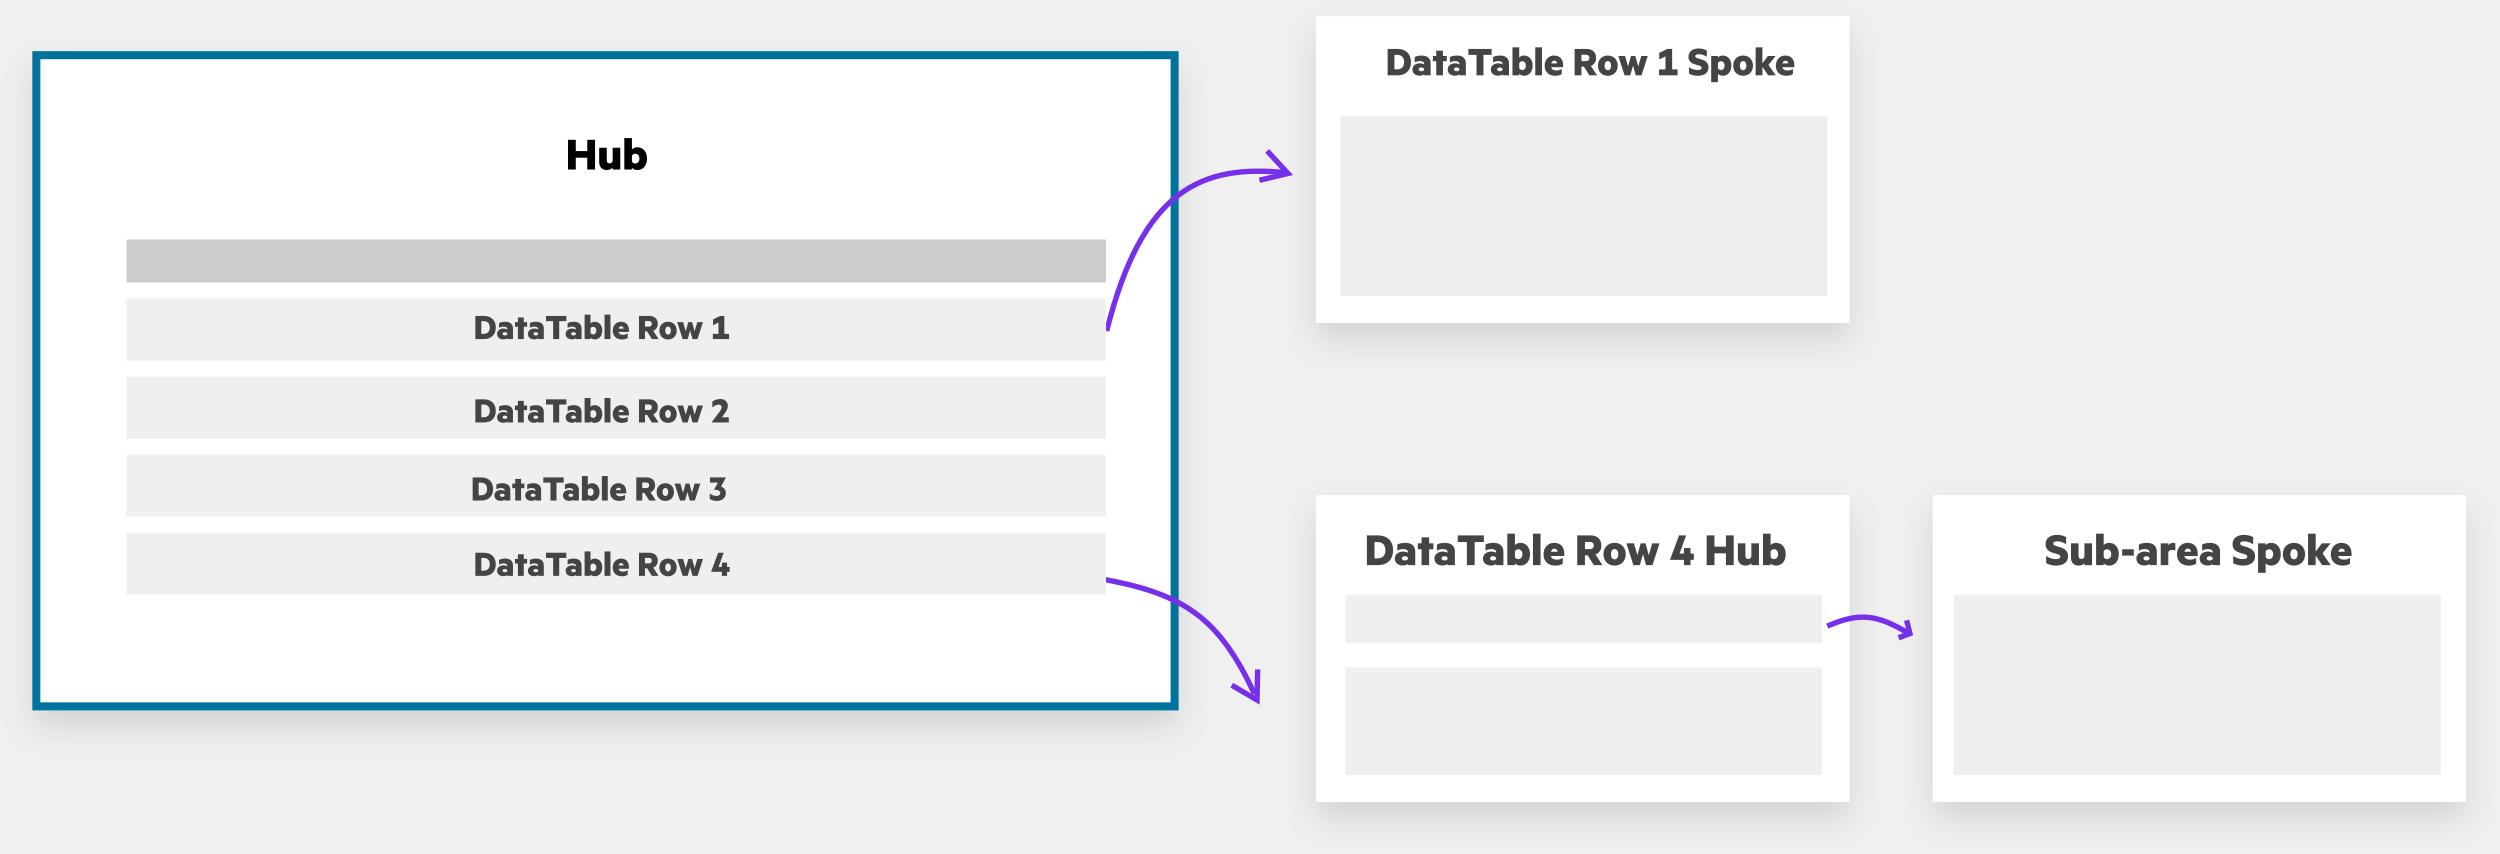
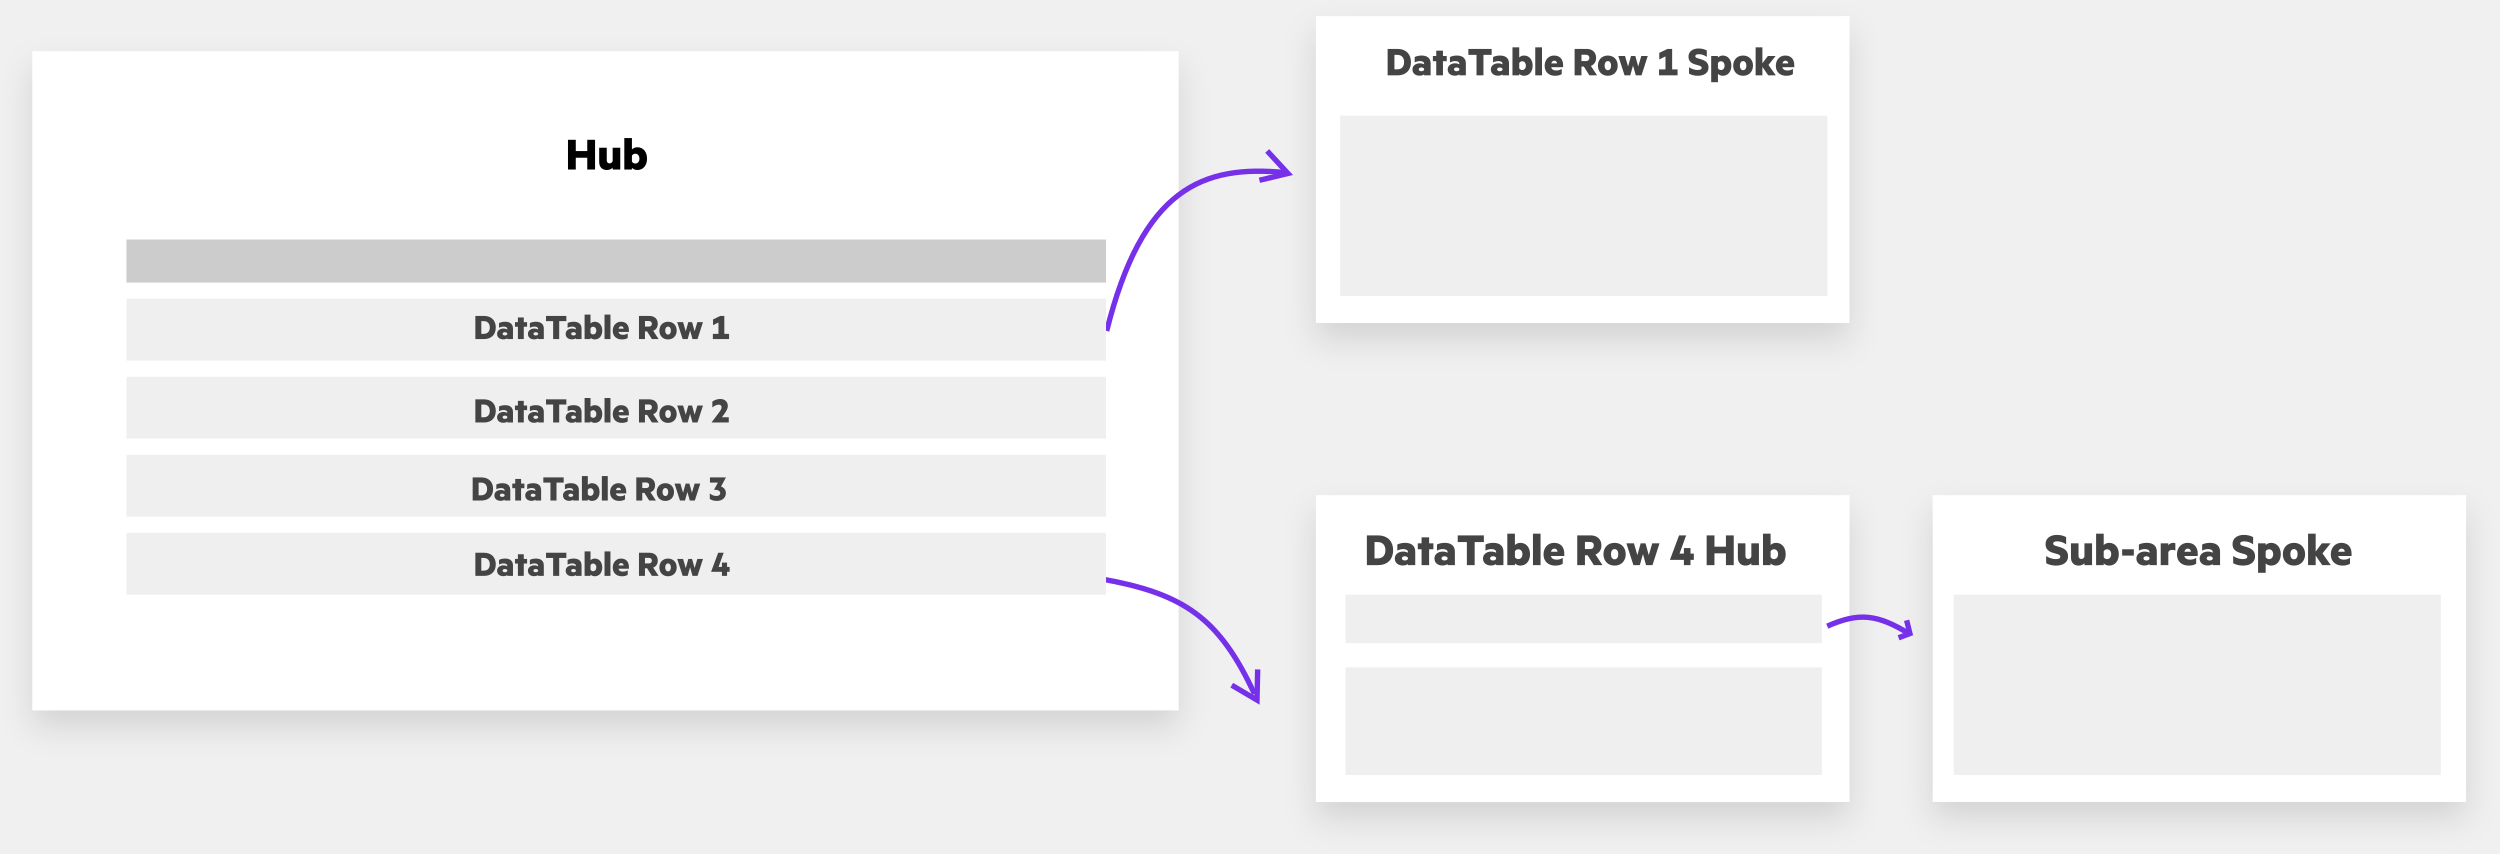
<svg xmlns="http://www.w3.org/2000/svg" width="929" height="317" viewBox="0 0 929 317" fill="none">
  <g filter="url(#filter0_d_2408_13986)">
    <rect x="12" y="19" width="426" height="245" fill="white" />
-     <rect x="13.5" y="20.5" width="423" height="242" stroke="#00739D" stroke-width="3" />
  </g>
  <path d="M408.358 214.983C440.303 220.483 453.035 229.79 466.188 257.874" stroke="#7630EA" stroke-width="2" />
  <path d="M411.237 123C424.5 70 446.821 61.081 477.681 64.151" stroke="#7630EA" stroke-width="2" />
  <g filter="url(#filter1_d_2408_13986)">
    <rect x="489" y="6" width="198.277" height="114.033" fill="white" />
  </g>
  <rect x="498" y="43" width="181.056" height="67" fill="#EFEFEF" />
  <g filter="url(#filter2_d_2408_13986)">
    <rect x="718.186" y="184" width="198.22" height="114" fill="white" />
  </g>
  <rect x="726" y="221" width="181.004" height="67" fill="#EFEFEF" />
  <path d="M760.359 206.616V209.28C761.169 209.766 762.501 210.18 763.977 210.18C766.461 210.18 768.495 209.118 768.495 206.724C768.495 205.032 767.577 203.97 765.561 203.34L763.887 202.836C763.311 202.656 762.969 202.458 762.969 201.954C762.969 201.396 763.599 201.162 764.427 201.162C765.687 201.162 766.785 201.576 767.775 202.26V199.596C766.857 199.092 765.795 198.768 764.301 198.768C761.979 198.768 760.125 199.974 760.125 202.17C760.125 204.006 761.151 204.924 763.005 205.464L764.679 205.95C765.273 206.166 765.615 206.346 765.615 206.886C765.615 207.57 764.823 207.768 763.905 207.768C762.663 207.768 761.313 207.264 760.359 206.616ZM777.404 210V201.9H774.578V206.814C774.434 207.372 773.948 207.714 773.426 207.714C772.706 207.714 772.382 207.228 772.382 206.544V201.9H769.574V207.21C769.574 209.01 770.636 210.18 772.418 210.18C773.336 210.18 774.146 209.802 774.578 209.298V210H777.404ZM781.734 210V209.352C782.112 209.784 782.904 210.18 783.732 210.18C786.072 210.18 787.35 208.29 787.35 205.95C787.35 203.61 786.072 201.72 783.732 201.72C782.904 201.72 782.112 202.116 781.734 202.548V198.3H778.908V210H781.734ZM781.734 207.012V204.87C781.95 204.438 782.436 204.114 782.976 204.114C783.948 204.114 784.524 204.906 784.524 205.95C784.524 206.994 783.948 207.768 782.976 207.768C782.418 207.768 781.95 207.462 781.734 207.012ZM788.591 204.096V206.472H792.929V204.096H788.591ZM798.753 205.122V205.41C798.429 205.176 797.673 204.96 796.989 204.96C795.243 204.96 793.875 205.968 793.875 207.534C793.875 209.244 795.243 210.144 796.845 210.144C797.709 210.144 798.483 209.856 798.753 209.586V210H801.471V204.996C801.471 202.854 800.103 201.72 797.709 201.72C796.557 201.72 795.477 201.99 794.811 202.35V204.618C795.459 204.24 796.251 204.042 797.025 204.042C798.177 204.042 798.753 204.492 798.753 205.122ZM798.753 207.264V207.732C798.573 208.056 798.123 208.272 797.619 208.272C797.061 208.272 796.503 208.038 796.503 207.48C796.503 206.94 797.061 206.706 797.619 206.706C798.123 206.706 798.573 206.922 798.753 207.264ZM808.356 204.582V201.864C808.23 201.792 807.942 201.72 807.582 201.72C806.772 201.72 806.142 202.08 805.746 202.62V201.9H802.92V210H805.746V205.248C805.89 204.672 806.412 204.33 807.186 204.33C807.636 204.33 808.014 204.402 808.356 204.582ZM811.693 206.598H816.679V205.77C816.679 203.358 815.401 201.72 812.881 201.72C810.649 201.72 808.957 203.466 808.957 206.004C808.957 208.614 810.721 210.18 813.313 210.18C814.483 210.18 815.473 209.928 816.103 209.46V207.318C815.293 207.804 814.627 207.966 813.763 207.966C812.719 207.966 811.927 207.57 811.693 206.598ZM812.989 203.862C813.673 203.862 814.087 204.33 814.159 205.014H811.729C811.927 204.276 812.377 203.862 812.989 203.862ZM822.255 205.122V205.41C821.931 205.176 821.175 204.96 820.491 204.96C818.745 204.96 817.377 205.968 817.377 207.534C817.377 209.244 818.745 210.144 820.347 210.144C821.211 210.144 821.985 209.856 822.255 209.586V210H824.973V204.996C824.973 202.854 823.605 201.72 821.211 201.72C820.059 201.72 818.979 201.99 818.313 202.35V204.618C818.961 204.24 819.753 204.042 820.527 204.042C821.679 204.042 822.255 204.492 822.255 205.122ZM822.255 207.264V207.732C822.075 208.056 821.625 208.272 821.121 208.272C820.563 208.272 820.005 208.038 820.005 207.48C820.005 206.94 820.563 206.706 821.121 206.706C821.625 206.706 822.075 206.922 822.255 207.264ZM829.846 206.616V209.28C830.656 209.766 831.988 210.18 833.464 210.18C835.948 210.18 837.982 209.118 837.982 206.724C837.982 205.032 837.064 203.97 835.048 203.34L833.374 202.836C832.798 202.656 832.456 202.458 832.456 201.954C832.456 201.396 833.086 201.162 833.914 201.162C835.174 201.162 836.272 201.576 837.262 202.26V199.596C836.344 199.092 835.282 198.768 833.788 198.768C831.466 198.768 829.612 199.974 829.612 202.17C829.612 204.006 830.638 204.924 832.492 205.464L834.166 205.95C834.76 206.166 835.102 206.346 835.102 206.886C835.102 207.57 834.31 207.768 833.392 207.768C832.15 207.768 830.8 207.264 829.846 206.616ZM841.922 212.862V209.352C842.3 209.784 843.092 210.18 843.92 210.18C846.26 210.18 847.538 208.254 847.538 205.95C847.538 203.628 846.26 201.72 843.92 201.72C843.092 201.72 842.3 202.116 841.922 202.548V201.9H839.096V212.862H841.922ZM841.922 207.012V204.87C842.138 204.438 842.606 204.114 843.164 204.114C844.136 204.114 844.712 204.906 844.712 205.95C844.712 206.994 844.136 207.768 843.164 207.768C842.624 207.768 842.138 207.462 841.922 207.012ZM856.577 205.95C856.577 203.448 854.903 201.72 852.437 201.72C849.989 201.72 848.297 203.448 848.297 205.95C848.297 208.452 849.989 210.18 852.437 210.18C854.903 210.18 856.577 208.452 856.577 205.95ZM853.805 205.95C853.805 207.066 853.319 207.84 852.437 207.84C851.573 207.84 851.087 207.066 851.087 205.95C851.087 204.834 851.573 204.042 852.437 204.042C853.319 204.042 853.805 204.834 853.805 205.95ZM866.118 210L863.04 205.644L866.046 201.9H862.806L860.502 204.96V198.3H857.676V210H860.502V206.454L862.95 210H866.118ZM868.857 206.598H873.843V205.77C873.843 203.358 872.565 201.72 870.045 201.72C867.813 201.72 866.121 203.466 866.121 206.004C866.121 208.614 867.885 210.18 870.477 210.18C871.647 210.18 872.637 209.928 873.267 209.46V207.318C872.457 207.804 871.791 207.966 870.927 207.966C869.883 207.966 869.091 207.57 868.857 206.598ZM870.153 203.862C870.837 203.862 871.251 204.33 871.323 205.014H868.893C869.091 204.276 869.541 203.862 870.153 203.862Z" fill="#444444" />
  <path d="M515.642 18.176V28H519.354C522.442 28 524.314 26.08 524.314 23.088C524.314 20.096 522.442 18.176 519.354 18.176H515.642ZM519.226 25.776H518.17V20.384H519.226C520.858 20.384 521.77 21.424 521.77 23.088C521.77 24.736 520.858 25.776 519.226 25.776ZM529.202 23.664V23.92C528.914 23.712 528.242 23.52 527.634 23.52C526.082 23.52 524.866 24.416 524.866 25.808C524.866 27.328 526.082 28.128 527.506 28.128C528.274 28.128 528.962 27.872 529.202 27.632V28H531.618V23.552C531.618 21.648 530.402 20.64 528.274 20.64C527.25 20.64 526.29 20.88 525.698 21.2V23.216C526.274 22.88 526.978 22.704 527.666 22.704C528.69 22.704 529.202 23.104 529.202 23.664ZM529.202 25.568V25.984C529.042 26.272 528.642 26.464 528.194 26.464C527.698 26.464 527.202 26.256 527.202 25.76C527.202 25.28 527.698 25.072 528.194 25.072C528.642 25.072 529.042 25.264 529.202 25.568ZM536.203 28V22.752H537.611V20.8H536.203V18.816H533.707V20.8H532.459V22.752H533.707V28H536.203ZM542.296 23.664V23.92C542.008 23.712 541.336 23.52 540.728 23.52C539.176 23.52 537.96 24.416 537.96 25.808C537.96 27.328 539.176 28.128 540.6 28.128C541.368 28.128 542.056 27.872 542.296 27.632V28H544.712V23.552C544.712 21.648 543.496 20.64 541.368 20.64C540.344 20.64 539.384 20.88 538.792 21.2V23.216C539.368 22.88 540.072 22.704 540.76 22.704C541.784 22.704 542.296 23.104 542.296 23.664ZM542.296 25.568V25.984C542.136 26.272 541.736 26.464 541.288 26.464C540.792 26.464 540.296 26.256 540.296 25.76C540.296 25.28 540.792 25.072 541.288 25.072C541.736 25.072 542.136 25.264 542.296 25.568ZM545.648 18.176V20.384H548.672V28H551.248V20.384H554.288V18.176H545.648ZM558.327 23.664V23.92C558.039 23.712 557.367 23.52 556.759 23.52C555.207 23.52 553.991 24.416 553.991 25.808C553.991 27.328 555.207 28.128 556.631 28.128C557.399 28.128 558.087 27.872 558.327 27.632V28H560.743V23.552C560.743 21.648 559.527 20.64 557.399 20.64C556.375 20.64 555.415 20.88 554.823 21.2V23.216C555.399 22.88 556.103 22.704 556.791 22.704C557.815 22.704 558.327 23.104 558.327 23.664ZM558.327 25.568V25.984C558.167 26.272 557.767 26.464 557.319 26.464C556.823 26.464 556.327 26.256 556.327 25.76C556.327 25.28 556.823 25.072 557.319 25.072C557.767 25.072 558.167 25.264 558.327 25.568ZM564.543 28V27.424C564.879 27.808 565.583 28.16 566.319 28.16C568.399 28.16 569.535 26.48 569.535 24.4C569.535 22.32 568.399 20.64 566.319 20.64C565.583 20.64 564.879 20.992 564.543 21.376V17.6H562.031V28H564.543ZM564.543 25.344V23.44C564.735 23.056 565.167 22.768 565.647 22.768C566.511 22.768 567.023 23.472 567.023 24.4C567.023 25.328 566.511 26.016 565.647 26.016C565.151 26.016 564.735 25.744 564.543 25.344ZM573.012 28V17.6H570.5V28H573.012ZM576.423 24.976H580.855V24.24C580.855 22.096 579.719 20.64 577.479 20.64C575.495 20.64 573.991 22.192 573.991 24.448C573.991 26.768 575.559 28.16 577.863 28.16C578.903 28.16 579.783 27.936 580.343 27.52V25.616C579.623 26.048 579.031 26.192 578.263 26.192C577.335 26.192 576.631 25.84 576.423 24.976ZM577.575 22.544C578.183 22.544 578.551 22.96 578.615 23.568H576.455C576.631 22.912 577.031 22.544 577.575 22.544ZM587.671 24.752H588.567L590.615 28H593.463L591.159 24.48C592.359 24.032 593.111 23.008 593.111 21.52C593.111 19.376 591.655 18.176 589.543 18.176H585.127V28H587.671V24.752ZM587.671 22.704V20.336H589.271C590.183 20.336 590.599 20.8 590.599 21.52C590.599 22.24 590.183 22.704 589.271 22.704H587.671ZM601.148 24.4C601.148 22.176 599.66 20.64 597.468 20.64C595.292 20.64 593.788 22.176 593.788 24.4C593.788 26.624 595.292 28.16 597.468 28.16C599.66 28.16 601.148 26.624 601.148 24.4ZM598.684 24.4C598.684 25.392 598.252 26.08 597.468 26.08C596.7 26.08 596.268 25.392 596.268 24.4C596.268 23.408 596.7 22.704 597.468 22.704C598.252 22.704 598.684 23.408 598.684 24.4ZM608.754 24.704L607.682 20.8H606.082L604.994 24.704L603.858 20.8H601.362L603.682 28H605.81L606.834 24.352L607.858 28H609.986L612.306 20.8H609.906L608.754 24.704ZM616.505 25.792V28H623.385V25.792H621.369V18.176H619.657L616.585 19.648V22.096L618.889 20.96V25.792H616.505ZM627.653 24.992V27.36C628.373 27.792 629.557 28.16 630.869 28.16C633.077 28.16 634.885 27.216 634.885 25.088C634.885 23.584 634.069 22.64 632.277 22.08L630.789 21.632C630.277 21.472 629.973 21.296 629.973 20.848C629.973 20.352 630.533 20.144 631.269 20.144C632.389 20.144 633.365 20.512 634.245 21.12V18.752C633.429 18.304 632.485 18.016 631.157 18.016C629.093 18.016 627.445 19.088 627.445 21.04C627.445 22.672 628.357 23.488 630.005 23.968L631.493 24.4C632.021 24.592 632.325 24.752 632.325 25.232C632.325 25.84 631.621 26.016 630.805 26.016C629.701 26.016 628.501 25.568 627.653 24.992ZM638.387 30.544V27.424C638.723 27.808 639.427 28.16 640.163 28.16C642.243 28.16 643.379 26.448 643.379 24.4C643.379 22.336 642.243 20.64 640.163 20.64C639.427 20.64 638.723 20.992 638.387 21.376V20.8H635.875V30.544H638.387ZM638.387 25.344V23.44C638.579 23.056 638.995 22.768 639.491 22.768C640.355 22.768 640.867 23.472 640.867 24.4C640.867 25.328 640.355 26.016 639.491 26.016C639.011 26.016 638.579 25.744 638.387 25.344ZM651.414 24.4C651.414 22.176 649.926 20.64 647.734 20.64C645.558 20.64 644.054 22.176 644.054 24.4C644.054 26.624 645.558 28.16 647.734 28.16C649.926 28.16 651.414 26.624 651.414 24.4ZM648.95 24.4C648.95 25.392 648.518 26.08 647.734 26.08C646.966 26.08 646.534 25.392 646.534 24.4C646.534 23.408 646.966 22.704 647.734 22.704C648.518 22.704 648.95 23.408 648.95 24.4ZM659.895 28L657.159 24.128L659.831 20.8H656.951L654.903 23.52V17.6H652.391V28H654.903V24.848L657.079 28H659.895ZM662.329 24.976H666.761V24.24C666.761 22.096 665.625 20.64 663.385 20.64C661.401 20.64 659.897 22.192 659.897 24.448C659.897 26.768 661.465 28.16 663.769 28.16C664.809 28.16 665.689 27.936 666.249 27.52V25.616C665.529 26.048 664.937 26.192 664.169 26.192C663.241 26.192 662.537 25.84 662.329 24.976ZM663.481 22.544C664.089 22.544 664.457 22.96 664.521 23.568H662.361C662.537 22.912 662.937 22.544 663.481 22.544Z" fill="#444444" />
  <path d="M470.882 56.088L478.595 64.457L468 66.994" stroke="#7630EA" stroke-width="2" />
  <path d="M467.353 248.761L467.103 260.139L457.712 254.617" stroke="#7630EA" stroke-width="2" />
  <path d="M221.123 51.948H218.225V56.142H213.959V51.948H211.061V63H213.959V58.626H218.225V63H221.123V51.948ZM230.49 63V54.9H227.664V59.814C227.52 60.372 227.034 60.714 226.512 60.714C225.792 60.714 225.468 60.228 225.468 59.544V54.9H222.66V60.21C222.66 62.01 223.722 63.18 225.504 63.18C226.422 63.18 227.232 62.802 227.664 62.298V63H230.49ZM234.821 63V62.352C235.199 62.784 235.991 63.18 236.819 63.18C239.159 63.18 240.437 61.29 240.437 58.95C240.437 56.61 239.159 54.72 236.819 54.72C235.991 54.72 235.199 55.116 234.821 55.548V51.3H231.995V63H234.821ZM234.821 60.012V57.87C235.037 57.438 235.523 57.114 236.063 57.114C237.035 57.114 237.611 57.906 237.611 58.95C237.611 59.994 237.035 60.768 236.063 60.768C235.505 60.768 235.037 60.462 234.821 60.012Z" fill="black" />
  <g filter="url(#filter3_d_2408_13986)">
    <rect x="489" y="184" width="198.277" height="114.033" fill="white" />
  </g>
  <rect x="500" y="221" width="177" height="18" fill="#EFEFEF" />
  <rect x="500" y="248" width="177" height="40" fill="#EFEFEF" />
  <path d="M507.93 198.948V210H512.106C515.58 210 517.686 207.84 517.686 204.474C517.686 201.108 515.58 198.948 512.106 198.948H507.93ZM511.962 207.498H510.774V201.432H511.962C513.798 201.432 514.824 202.602 514.824 204.474C514.824 206.328 513.798 207.498 511.962 207.498ZM523.184 205.122V205.41C522.86 205.176 522.104 204.96 521.42 204.96C519.674 204.96 518.306 205.968 518.306 207.534C518.306 209.244 519.674 210.144 521.276 210.144C522.14 210.144 522.914 209.856 523.184 209.586V210H525.902V204.996C525.902 202.854 524.534 201.72 522.14 201.72C520.988 201.72 519.908 201.99 519.242 202.35V204.618C519.89 204.24 520.682 204.042 521.456 204.042C522.608 204.042 523.184 204.492 523.184 205.122ZM523.184 207.264V207.732C523.004 208.056 522.554 208.272 522.05 208.272C521.492 208.272 520.934 208.038 520.934 207.48C520.934 206.94 521.492 206.706 522.05 206.706C522.554 206.706 523.004 206.922 523.184 207.264ZM531.061 210V204.096H532.645V201.9H531.061V199.668H528.253V201.9H526.849V204.096H528.253V210H531.061ZM537.915 205.122V205.41C537.591 205.176 536.835 204.96 536.151 204.96C534.405 204.96 533.037 205.968 533.037 207.534C533.037 209.244 534.405 210.144 536.007 210.144C536.871 210.144 537.645 209.856 537.915 209.586V210H540.633V204.996C540.633 202.854 539.265 201.72 536.871 201.72C535.719 201.72 534.639 201.99 533.973 202.35V204.618C534.621 204.24 535.413 204.042 536.187 204.042C537.339 204.042 537.915 204.492 537.915 205.122ZM537.915 207.264V207.732C537.735 208.056 537.285 208.272 536.781 208.272C536.223 208.272 535.665 208.038 535.665 207.48C535.665 206.94 536.223 206.706 536.781 206.706C537.285 206.706 537.735 206.922 537.915 207.264ZM541.686 198.948V201.432H545.088V210H547.986V201.432H551.406V198.948H541.686ZM555.95 205.122V205.41C555.626 205.176 554.87 204.96 554.186 204.96C552.44 204.96 551.072 205.968 551.072 207.534C551.072 209.244 552.44 210.144 554.042 210.144C554.906 210.144 555.68 209.856 555.95 209.586V210H558.668V204.996C558.668 202.854 557.3 201.72 554.906 201.72C553.754 201.72 552.674 201.99 552.008 202.35V204.618C552.656 204.24 553.448 204.042 554.222 204.042C555.374 204.042 555.95 204.492 555.95 205.122ZM555.95 207.264V207.732C555.77 208.056 555.32 208.272 554.816 208.272C554.258 208.272 553.7 208.038 553.7 207.48C553.7 206.94 554.258 206.706 554.816 206.706C555.32 206.706 555.77 206.922 555.95 207.264ZM562.943 210V209.352C563.321 209.784 564.113 210.18 564.941 210.18C567.281 210.18 568.559 208.29 568.559 205.95C568.559 203.61 567.281 201.72 564.941 201.72C564.113 201.72 563.321 202.116 562.943 202.548V198.3H560.117V210H562.943ZM562.943 207.012V204.87C563.159 204.438 563.645 204.114 564.185 204.114C565.157 204.114 565.733 204.906 565.733 205.95C565.733 206.994 565.157 207.768 564.185 207.768C563.627 207.768 563.159 207.462 562.943 207.012ZM572.471 210V198.3H569.645V210H572.471ZM576.308 206.598H581.294V205.77C581.294 203.358 580.016 201.72 577.496 201.72C575.264 201.72 573.572 203.466 573.572 206.004C573.572 208.614 575.336 210.18 577.928 210.18C579.098 210.18 580.088 209.928 580.718 209.46V207.318C579.908 207.804 579.242 207.966 578.378 207.966C577.334 207.966 576.542 207.57 576.308 206.598ZM577.604 203.862C578.288 203.862 578.702 204.33 578.774 205.014H576.344C576.542 204.276 576.992 203.862 577.604 203.862ZM588.961 206.346H589.969L592.273 210H595.477L592.885 206.04C594.235 205.536 595.081 204.384 595.081 202.71C595.081 200.298 593.443 198.948 591.067 198.948H586.099V210H588.961V206.346ZM588.961 204.042V201.378H590.761C591.787 201.378 592.255 201.9 592.255 202.71C592.255 203.52 591.787 204.042 590.761 204.042H588.961ZM604.124 205.95C604.124 203.448 602.45 201.72 599.984 201.72C597.536 201.72 595.844 203.448 595.844 205.95C595.844 208.452 597.536 210.18 599.984 210.18C602.45 210.18 604.124 208.452 604.124 205.95ZM601.352 205.95C601.352 207.066 600.866 207.84 599.984 207.84C599.12 207.84 598.634 207.066 598.634 205.95C598.634 204.834 599.12 204.042 599.984 204.042C600.866 204.042 601.352 204.834 601.352 205.95ZM612.68 206.292L611.474 201.9H609.674L608.45 206.292L607.172 201.9H604.364L606.974 210H609.368L610.52 205.896L611.672 210H614.066L616.676 201.9H613.976L612.68 206.292ZM624.118 205.716L626.566 198.948H623.938L620.572 207.984V208.056H625.738V210H628.186V208.056H629.428V205.716H628.186V203.664H625.738V205.716H624.118ZM644.255 198.948H641.357V203.142H637.091V198.948H634.193V210H637.091V205.626H641.357V210H644.255V198.948ZM653.622 210V201.9H650.796V206.814C650.652 207.372 650.166 207.714 649.644 207.714C648.924 207.714 648.6 207.228 648.6 206.544V201.9H645.792V207.21C645.792 209.01 646.854 210.18 648.636 210.18C649.554 210.18 650.364 209.802 650.796 209.298V210H653.622ZM657.953 210V209.352C658.331 209.784 659.123 210.18 659.951 210.18C662.291 210.18 663.569 208.29 663.569 205.95C663.569 203.61 662.291 201.72 659.951 201.72C659.123 201.72 658.331 202.116 657.953 202.548V198.3H655.127V210H657.953ZM657.953 207.012V204.87C658.169 204.438 658.655 204.114 659.195 204.114C660.167 204.114 660.743 204.906 660.743 205.95C660.743 206.994 660.167 207.768 659.195 207.768C658.637 207.768 658.169 207.462 657.953 207.012Z" fill="#444444" />
  <path d="M709.567 235.563C697.514 228.189 690.821 227.511 679 232.679" stroke="#7630EA" stroke-width="2" />
  <path d="M705.508 237L709.724 235.421L708.508 230.5" stroke="#7630EA" stroke-width="2" />
  <rect x="47" y="111" width="364" height="23" fill="#EFEFEF" />
  <rect x="47" y="140" width="364" height="23" fill="#EFEFEF" />
  <rect x="47" y="169" width="364" height="23" fill="#EFEFEF" />
  <rect x="47" y="198" width="364" height="23" fill="#EFEFEF" />
  <path d="M176.644 117.404V126H179.892C182.594 126 184.232 124.32 184.232 121.702C184.232 119.084 182.594 117.404 179.892 117.404H176.644ZM179.78 124.054H178.856V119.336H179.78C181.208 119.336 182.006 120.246 182.006 121.702C182.006 123.144 181.208 124.054 179.78 124.054ZM188.509 122.206V122.43C188.257 122.248 187.669 122.08 187.137 122.08C185.779 122.08 184.715 122.864 184.715 124.082C184.715 125.412 185.779 126.112 187.025 126.112C187.697 126.112 188.299 125.888 188.509 125.678V126H190.623V122.108C190.623 120.442 189.559 119.56 187.697 119.56C186.801 119.56 185.961 119.77 185.443 120.05V121.814C185.947 121.52 186.563 121.366 187.165 121.366C188.061 121.366 188.509 121.716 188.509 122.206ZM188.509 123.872V124.236C188.369 124.488 188.019 124.656 187.627 124.656C187.193 124.656 186.759 124.474 186.759 124.04C186.759 123.62 187.193 123.438 187.627 123.438C188.019 123.438 188.369 123.606 188.509 123.872ZM194.635 126V121.408H195.867V119.7H194.635V117.964H192.451V119.7H191.359V121.408H192.451V126H194.635ZM199.966 122.206V122.43C199.714 122.248 199.126 122.08 198.594 122.08C197.236 122.08 196.172 122.864 196.172 124.082C196.172 125.412 197.236 126.112 198.482 126.112C199.154 126.112 199.756 125.888 199.966 125.678V126H202.08V122.108C202.08 120.442 201.016 119.56 199.154 119.56C198.258 119.56 197.418 119.77 196.9 120.05V121.814C197.404 121.52 198.02 121.366 198.622 121.366C199.518 121.366 199.966 121.716 199.966 122.206ZM199.966 123.872V124.236C199.826 124.488 199.476 124.656 199.084 124.656C198.65 124.656 198.216 124.474 198.216 124.04C198.216 123.62 198.65 123.438 199.084 123.438C199.476 123.438 199.826 123.606 199.966 123.872ZM202.899 117.404V119.336H205.545V126H207.799V119.336H210.459V117.404H202.899ZM213.993 122.206V122.43C213.741 122.248 213.153 122.08 212.621 122.08C211.263 122.08 210.199 122.864 210.199 124.082C210.199 125.412 211.263 126.112 212.509 126.112C213.181 126.112 213.783 125.888 213.993 125.678V126H216.107V122.108C216.107 120.442 215.043 119.56 213.181 119.56C212.285 119.56 211.445 119.77 210.927 120.05V121.814C211.431 121.52 212.047 121.366 212.649 121.366C213.545 121.366 213.993 121.716 213.993 122.206ZM213.993 123.872V124.236C213.853 124.488 213.503 124.656 213.111 124.656C212.677 124.656 212.243 124.474 212.243 124.04C212.243 123.62 212.677 123.438 213.111 123.438C213.503 123.438 213.853 123.606 213.993 123.872ZM219.432 126V125.496C219.726 125.832 220.342 126.14 220.986 126.14C222.806 126.14 223.8 124.67 223.8 122.85C223.8 121.03 222.806 119.56 220.986 119.56C220.342 119.56 219.726 119.868 219.432 120.204V116.9H217.234V126H219.432ZM219.432 123.676V122.01C219.6 121.674 219.978 121.422 220.398 121.422C221.154 121.422 221.602 122.038 221.602 122.85C221.602 123.662 221.154 124.264 220.398 124.264C219.964 124.264 219.6 124.026 219.432 123.676ZM226.843 126V116.9H224.645V126H226.843ZM229.827 123.354H233.705V122.71C233.705 120.834 232.711 119.56 230.751 119.56C229.015 119.56 227.699 120.918 227.699 122.892C227.699 124.922 229.071 126.14 231.087 126.14C231.997 126.14 232.767 125.944 233.257 125.58V123.914C232.627 124.292 232.109 124.418 231.437 124.418C230.625 124.418 230.009 124.11 229.827 123.354ZM230.835 121.226C231.367 121.226 231.689 121.59 231.745 122.122H229.855C230.009 121.548 230.359 121.226 230.835 121.226ZM239.669 123.158H240.453L242.245 126H244.737L242.721 122.92C243.771 122.528 244.429 121.632 244.429 120.33C244.429 118.454 243.155 117.404 241.307 117.404H237.443V126H239.669V123.158ZM239.669 121.366V119.294H241.069C241.867 119.294 242.231 119.7 242.231 120.33C242.231 120.96 241.867 121.366 241.069 121.366H239.669ZM251.462 122.85C251.462 120.904 250.16 119.56 248.242 119.56C246.338 119.56 245.022 120.904 245.022 122.85C245.022 124.796 246.338 126.14 248.242 126.14C250.16 126.14 251.462 124.796 251.462 122.85ZM249.306 122.85C249.306 123.718 248.928 124.32 248.242 124.32C247.57 124.32 247.192 123.718 247.192 122.85C247.192 121.982 247.57 121.366 248.242 121.366C248.928 121.366 249.306 121.982 249.306 122.85ZM258.117 123.116L257.179 119.7H255.779L254.827 123.116L253.833 119.7H251.649L253.679 126H255.541L256.437 122.808L257.333 126H259.195L261.225 119.7H259.125L258.117 123.116ZM264.899 124.068V126H270.919V124.068H269.155V117.404H267.657L264.969 118.692V120.834L266.985 119.84V124.068H264.899Z" fill="#444444" />
  <rect x="47" y="89" width="364" height="16" fill="#CCCCCC" />
  <path d="M176.644 148.404V157H179.892C182.594 157 184.232 155.32 184.232 152.702C184.232 150.084 182.594 148.404 179.892 148.404H176.644ZM179.78 155.054H178.856V150.336H179.78C181.208 150.336 182.006 151.246 182.006 152.702C182.006 154.144 181.208 155.054 179.78 155.054ZM188.509 153.206V153.43C188.257 153.248 187.669 153.08 187.137 153.08C185.779 153.08 184.715 153.864 184.715 155.082C184.715 156.412 185.779 157.112 187.025 157.112C187.697 157.112 188.299 156.888 188.509 156.678V157H190.623V153.108C190.623 151.442 189.559 150.56 187.697 150.56C186.801 150.56 185.961 150.77 185.443 151.05V152.814C185.947 152.52 186.563 152.366 187.165 152.366C188.061 152.366 188.509 152.716 188.509 153.206ZM188.509 154.872V155.236C188.369 155.488 188.019 155.656 187.627 155.656C187.193 155.656 186.759 155.474 186.759 155.04C186.759 154.62 187.193 154.438 187.627 154.438C188.019 154.438 188.369 154.606 188.509 154.872ZM194.635 157V152.408H195.867V150.7H194.635V148.964H192.451V150.7H191.359V152.408H192.451V157H194.635ZM199.966 153.206V153.43C199.714 153.248 199.126 153.08 198.594 153.08C197.236 153.08 196.172 153.864 196.172 155.082C196.172 156.412 197.236 157.112 198.482 157.112C199.154 157.112 199.756 156.888 199.966 156.678V157H202.08V153.108C202.08 151.442 201.016 150.56 199.154 150.56C198.258 150.56 197.418 150.77 196.9 151.05V152.814C197.404 152.52 198.02 152.366 198.622 152.366C199.518 152.366 199.966 152.716 199.966 153.206ZM199.966 154.872V155.236C199.826 155.488 199.476 155.656 199.084 155.656C198.65 155.656 198.216 155.474 198.216 155.04C198.216 154.62 198.65 154.438 199.084 154.438C199.476 154.438 199.826 154.606 199.966 154.872ZM202.899 148.404V150.336H205.545V157H207.799V150.336H210.459V148.404H202.899ZM213.993 153.206V153.43C213.741 153.248 213.153 153.08 212.621 153.08C211.263 153.08 210.199 153.864 210.199 155.082C210.199 156.412 211.263 157.112 212.509 157.112C213.181 157.112 213.783 156.888 213.993 156.678V157H216.107V153.108C216.107 151.442 215.043 150.56 213.181 150.56C212.285 150.56 211.445 150.77 210.927 151.05V152.814C211.431 152.52 212.047 152.366 212.649 152.366C213.545 152.366 213.993 152.716 213.993 153.206ZM213.993 154.872V155.236C213.853 155.488 213.503 155.656 213.111 155.656C212.677 155.656 212.243 155.474 212.243 155.04C212.243 154.62 212.677 154.438 213.111 154.438C213.503 154.438 213.853 154.606 213.993 154.872ZM219.432 157V156.496C219.726 156.832 220.342 157.14 220.986 157.14C222.806 157.14 223.8 155.67 223.8 153.85C223.8 152.03 222.806 150.56 220.986 150.56C220.342 150.56 219.726 150.868 219.432 151.204V147.9H217.234V157H219.432ZM219.432 154.676V153.01C219.6 152.674 219.978 152.422 220.398 152.422C221.154 152.422 221.602 153.038 221.602 153.85C221.602 154.662 221.154 155.264 220.398 155.264C219.964 155.264 219.6 155.026 219.432 154.676ZM226.843 157V147.9H224.645V157H226.843ZM229.827 154.354H233.705V153.71C233.705 151.834 232.711 150.56 230.751 150.56C229.015 150.56 227.699 151.918 227.699 153.892C227.699 155.922 229.071 157.14 231.087 157.14C231.997 157.14 232.767 156.944 233.257 156.58V154.914C232.627 155.292 232.109 155.418 231.437 155.418C230.625 155.418 230.009 155.11 229.827 154.354ZM230.835 152.226C231.367 152.226 231.689 152.59 231.745 153.122H229.855C230.009 152.548 230.359 152.226 230.835 152.226ZM239.669 154.158H240.453L242.245 157H244.737L242.721 153.92C243.771 153.528 244.429 152.632 244.429 151.33C244.429 149.454 243.155 148.404 241.307 148.404H237.443V157H239.669V154.158ZM239.669 152.366V150.294H241.069C241.867 150.294 242.231 150.7 242.231 151.33C242.231 151.96 241.867 152.366 241.069 152.366H239.669ZM251.462 153.85C251.462 151.904 250.16 150.56 248.242 150.56C246.338 150.56 245.022 151.904 245.022 153.85C245.022 155.796 246.338 157.14 248.242 157.14C250.16 157.14 251.462 155.796 251.462 153.85ZM249.306 153.85C249.306 154.718 248.928 155.32 248.242 155.32C247.57 155.32 247.192 154.718 247.192 153.85C247.192 152.982 247.57 152.366 248.242 152.366C248.928 152.366 249.306 152.982 249.306 153.85ZM258.117 154.116L257.179 150.7H255.779L254.827 154.116L253.833 150.7H251.649L253.679 157H255.541L256.437 153.808L257.333 157H259.195L261.225 150.7H259.125L258.117 154.116ZM270.807 155.068H268.245L269.085 153.92C269.827 152.884 270.457 151.946 270.457 150.854C270.457 149.3 269.365 148.264 267.657 148.264C266.411 148.264 265.361 148.712 264.703 149.258V151.414C265.249 150.966 266.187 150.364 267.069 150.364C267.755 150.364 268.133 150.728 268.133 151.302C268.133 152.03 267.727 152.562 266.957 153.584L264.437 156.944V157H270.807V155.068Z" fill="#444444" />
  <path d="M175.644 177.404V186H178.892C181.594 186 183.232 184.32 183.232 181.702C183.232 179.084 181.594 177.404 178.892 177.404H175.644ZM178.78 184.054H177.856V179.336H178.78C180.208 179.336 181.006 180.246 181.006 181.702C181.006 183.144 180.208 184.054 178.78 184.054ZM187.509 182.206V182.43C187.257 182.248 186.669 182.08 186.137 182.08C184.779 182.08 183.715 182.864 183.715 184.082C183.715 185.412 184.779 186.112 186.025 186.112C186.697 186.112 187.299 185.888 187.509 185.678V186H189.623V182.108C189.623 180.442 188.559 179.56 186.697 179.56C185.801 179.56 184.961 179.77 184.443 180.05V181.814C184.947 181.52 185.563 181.366 186.165 181.366C187.061 181.366 187.509 181.716 187.509 182.206ZM187.509 183.872V184.236C187.369 184.488 187.019 184.656 186.627 184.656C186.193 184.656 185.759 184.474 185.759 184.04C185.759 183.62 186.193 183.438 186.627 183.438C187.019 183.438 187.369 183.606 187.509 183.872ZM193.635 186V181.408H194.867V179.7H193.635V177.964H191.451V179.7H190.359V181.408H191.451V186H193.635ZM198.966 182.206V182.43C198.714 182.248 198.126 182.08 197.594 182.08C196.236 182.08 195.172 182.864 195.172 184.082C195.172 185.412 196.236 186.112 197.482 186.112C198.154 186.112 198.756 185.888 198.966 185.678V186H201.08V182.108C201.08 180.442 200.016 179.56 198.154 179.56C197.258 179.56 196.418 179.77 195.9 180.05V181.814C196.404 181.52 197.02 181.366 197.622 181.366C198.518 181.366 198.966 181.716 198.966 182.206ZM198.966 183.872V184.236C198.826 184.488 198.476 184.656 198.084 184.656C197.65 184.656 197.216 184.474 197.216 184.04C197.216 183.62 197.65 183.438 198.084 183.438C198.476 183.438 198.826 183.606 198.966 183.872ZM201.899 177.404V179.336H204.545V186H206.799V179.336H209.459V177.404H201.899ZM212.993 182.206V182.43C212.741 182.248 212.153 182.08 211.621 182.08C210.263 182.08 209.199 182.864 209.199 184.082C209.199 185.412 210.263 186.112 211.509 186.112C212.181 186.112 212.783 185.888 212.993 185.678V186H215.107V182.108C215.107 180.442 214.043 179.56 212.181 179.56C211.285 179.56 210.445 179.77 209.927 180.05V181.814C210.431 181.52 211.047 181.366 211.649 181.366C212.545 181.366 212.993 181.716 212.993 182.206ZM212.993 183.872V184.236C212.853 184.488 212.503 184.656 212.111 184.656C211.677 184.656 211.243 184.474 211.243 184.04C211.243 183.62 211.677 183.438 212.111 183.438C212.503 183.438 212.853 183.606 212.993 183.872ZM218.432 186V185.496C218.726 185.832 219.342 186.14 219.986 186.14C221.806 186.14 222.8 184.67 222.8 182.85C222.8 181.03 221.806 179.56 219.986 179.56C219.342 179.56 218.726 179.868 218.432 180.204V176.9H216.234V186H218.432ZM218.432 183.676V182.01C218.6 181.674 218.978 181.422 219.398 181.422C220.154 181.422 220.602 182.038 220.602 182.85C220.602 183.662 220.154 184.264 219.398 184.264C218.964 184.264 218.6 184.026 218.432 183.676ZM225.843 186V176.9H223.645V186H225.843ZM228.827 183.354H232.705V182.71C232.705 180.834 231.711 179.56 229.751 179.56C228.015 179.56 226.699 180.918 226.699 182.892C226.699 184.922 228.071 186.14 230.087 186.14C230.997 186.14 231.767 185.944 232.257 185.58V183.914C231.627 184.292 231.109 184.418 230.437 184.418C229.625 184.418 229.009 184.11 228.827 183.354ZM229.835 181.226C230.367 181.226 230.689 181.59 230.745 182.122H228.855C229.009 181.548 229.359 181.226 229.835 181.226ZM238.669 183.158H239.453L241.245 186H243.737L241.721 182.92C242.771 182.528 243.429 181.632 243.429 180.33C243.429 178.454 242.155 177.404 240.307 177.404H236.443V186H238.669V183.158ZM238.669 181.366V179.294H240.069C240.867 179.294 241.231 179.7 241.231 180.33C241.231 180.96 240.867 181.366 240.069 181.366H238.669ZM250.462 182.85C250.462 180.904 249.16 179.56 247.242 179.56C245.338 179.56 244.022 180.904 244.022 182.85C244.022 184.796 245.338 186.14 247.242 186.14C249.16 186.14 250.462 184.796 250.462 182.85ZM248.306 182.85C248.306 183.718 247.928 184.32 247.242 184.32C246.57 184.32 246.192 183.718 246.192 182.85C246.192 181.982 246.57 181.366 247.242 181.366C247.928 181.366 248.306 181.982 248.306 182.85ZM257.117 183.116L256.179 179.7H254.779L253.827 183.116L252.833 179.7H250.649L252.679 186H254.541L255.437 182.808L256.333 186H258.195L260.225 179.7H258.125L257.117 183.116ZM263.815 177.404V179.336H266.769L265.341 181.968V182.01C266.531 181.94 267.637 182.304 267.637 183.228C267.637 183.942 267.063 184.306 266.181 184.306C265.327 184.306 264.473 183.956 263.759 183.354V185.412C264.389 185.832 265.201 186.14 266.433 186.14C268.225 186.14 269.737 185.062 269.737 183.214C269.737 182.08 269.065 181.198 267.945 180.792L269.737 177.446V177.404H263.815Z" fill="#444444" />
  <path d="M176.644 205.404V214H179.892C182.594 214 184.232 212.32 184.232 209.702C184.232 207.084 182.594 205.404 179.892 205.404H176.644ZM179.78 212.054H178.856V207.336H179.78C181.208 207.336 182.006 208.246 182.006 209.702C182.006 211.144 181.208 212.054 179.78 212.054ZM188.509 210.206V210.43C188.257 210.248 187.669 210.08 187.137 210.08C185.779 210.08 184.715 210.864 184.715 212.082C184.715 213.412 185.779 214.112 187.025 214.112C187.697 214.112 188.299 213.888 188.509 213.678V214H190.623V210.108C190.623 208.442 189.559 207.56 187.697 207.56C186.801 207.56 185.961 207.77 185.443 208.05V209.814C185.947 209.52 186.563 209.366 187.165 209.366C188.061 209.366 188.509 209.716 188.509 210.206ZM188.509 211.872V212.236C188.369 212.488 188.019 212.656 187.627 212.656C187.193 212.656 186.759 212.474 186.759 212.04C186.759 211.62 187.193 211.438 187.627 211.438C188.019 211.438 188.369 211.606 188.509 211.872ZM194.635 214V209.408H195.867V207.7H194.635V205.964H192.451V207.7H191.359V209.408H192.451V214H194.635ZM199.966 210.206V210.43C199.714 210.248 199.126 210.08 198.594 210.08C197.236 210.08 196.172 210.864 196.172 212.082C196.172 213.412 197.236 214.112 198.482 214.112C199.154 214.112 199.756 213.888 199.966 213.678V214H202.08V210.108C202.08 208.442 201.016 207.56 199.154 207.56C198.258 207.56 197.418 207.77 196.9 208.05V209.814C197.404 209.52 198.02 209.366 198.622 209.366C199.518 209.366 199.966 209.716 199.966 210.206ZM199.966 211.872V212.236C199.826 212.488 199.476 212.656 199.084 212.656C198.65 212.656 198.216 212.474 198.216 212.04C198.216 211.62 198.65 211.438 199.084 211.438C199.476 211.438 199.826 211.606 199.966 211.872ZM202.899 205.404V207.336H205.545V214H207.799V207.336H210.459V205.404H202.899ZM213.993 210.206V210.43C213.741 210.248 213.153 210.08 212.621 210.08C211.263 210.08 210.199 210.864 210.199 212.082C210.199 213.412 211.263 214.112 212.509 214.112C213.181 214.112 213.783 213.888 213.993 213.678V214H216.107V210.108C216.107 208.442 215.043 207.56 213.181 207.56C212.285 207.56 211.445 207.77 210.927 208.05V209.814C211.431 209.52 212.047 209.366 212.649 209.366C213.545 209.366 213.993 209.716 213.993 210.206ZM213.993 211.872V212.236C213.853 212.488 213.503 212.656 213.111 212.656C212.677 212.656 212.243 212.474 212.243 212.04C212.243 211.62 212.677 211.438 213.111 211.438C213.503 211.438 213.853 211.606 213.993 211.872ZM219.432 214V213.496C219.726 213.832 220.342 214.14 220.986 214.14C222.806 214.14 223.8 212.67 223.8 210.85C223.8 209.03 222.806 207.56 220.986 207.56C220.342 207.56 219.726 207.868 219.432 208.204V204.9H217.234V214H219.432ZM219.432 211.676V210.01C219.6 209.674 219.978 209.422 220.398 209.422C221.154 209.422 221.602 210.038 221.602 210.85C221.602 211.662 221.154 212.264 220.398 212.264C219.964 212.264 219.6 212.026 219.432 211.676ZM226.843 214V204.9H224.645V214H226.843ZM229.827 211.354H233.705V210.71C233.705 208.834 232.711 207.56 230.751 207.56C229.015 207.56 227.699 208.918 227.699 210.892C227.699 212.922 229.071 214.14 231.087 214.14C231.997 214.14 232.767 213.944 233.257 213.58V211.914C232.627 212.292 232.109 212.418 231.437 212.418C230.625 212.418 230.009 212.11 229.827 211.354ZM230.835 209.226C231.367 209.226 231.689 209.59 231.745 210.122H229.855C230.009 209.548 230.359 209.226 230.835 209.226ZM239.669 211.158H240.453L242.245 214H244.737L242.721 210.92C243.771 210.528 244.429 209.632 244.429 208.33C244.429 206.454 243.155 205.404 241.307 205.404H237.443V214H239.669V211.158ZM239.669 209.366V207.294H241.069C241.867 207.294 242.231 207.7 242.231 208.33C242.231 208.96 241.867 209.366 241.069 209.366H239.669ZM251.462 210.85C251.462 208.904 250.16 207.56 248.242 207.56C246.338 207.56 245.022 208.904 245.022 210.85C245.022 212.796 246.338 214.14 248.242 214.14C250.16 214.14 251.462 212.796 251.462 210.85ZM249.306 210.85C249.306 211.718 248.928 212.32 248.242 212.32C247.57 212.32 247.192 211.718 247.192 210.85C247.192 209.982 247.57 209.366 248.242 209.366C248.928 209.366 249.306 209.982 249.306 210.85ZM258.117 211.116L257.179 207.7H255.779L254.827 211.116L253.833 207.7H251.649L253.679 214H255.541L256.437 210.808L257.333 214H259.195L261.225 207.7H259.125L258.117 211.116ZM267.013 210.668L268.917 205.404H266.873L264.255 212.432V212.488H268.273V214H270.177V212.488H271.143V210.668H270.177V209.072H268.273V210.668H267.013Z" fill="#444444" />
  <defs>
    <filter id="filter0_d_2408_13986" x="0" y="13" width="450" height="269" filterUnits="userSpaceOnUse" color-interpolation-filters="sRGB">
      <feFlood flood-opacity="0" result="BackgroundImageFix" />
      <feColorMatrix in="SourceAlpha" type="matrix" values="0 0 0 0 0 0 0 0 0 0 0 0 0 0 0 0 0 0 127 0" result="hardAlpha" />
      <feOffset dy="6" />
      <feGaussianBlur stdDeviation="6" />
      <feColorMatrix type="matrix" values="0 0 0 0 0 0 0 0 0 0 0 0 0 0 0 0 0 0 0.12 0" />
      <feBlend mode="normal" in2="BackgroundImageFix" result="effect1_dropShadow_2408_13986" />
      <feBlend mode="normal" in="SourceGraphic" in2="effect1_dropShadow_2408_13986" result="shape" />
    </filter>
    <filter id="filter1_d_2408_13986" x="477" y="0" width="222.277" height="138.033" filterUnits="userSpaceOnUse" color-interpolation-filters="sRGB">
      <feFlood flood-opacity="0" result="BackgroundImageFix" />
      <feColorMatrix in="SourceAlpha" type="matrix" values="0 0 0 0 0 0 0 0 0 0 0 0 0 0 0 0 0 0 127 0" result="hardAlpha" />
      <feOffset dy="6" />
      <feGaussianBlur stdDeviation="6" />
      <feColorMatrix type="matrix" values="0 0 0 0 0 0 0 0 0 0 0 0 0 0 0 0 0 0 0.12 0" />
      <feBlend mode="normal" in2="BackgroundImageFix" result="effect1_dropShadow_2408_13986" />
      <feBlend mode="normal" in="SourceGraphic" in2="effect1_dropShadow_2408_13986" result="shape" />
    </filter>
    <filter id="filter2_d_2408_13986" x="706.186" y="178" width="222.22" height="138" filterUnits="userSpaceOnUse" color-interpolation-filters="sRGB">
      <feFlood flood-opacity="0" result="BackgroundImageFix" />
      <feColorMatrix in="SourceAlpha" type="matrix" values="0 0 0 0 0 0 0 0 0 0 0 0 0 0 0 0 0 0 127 0" result="hardAlpha" />
      <feOffset dy="6" />
      <feGaussianBlur stdDeviation="6" />
      <feColorMatrix type="matrix" values="0 0 0 0 0 0 0 0 0 0 0 0 0 0 0 0 0 0 0.12 0" />
      <feBlend mode="normal" in2="BackgroundImageFix" result="effect1_dropShadow_2408_13986" />
      <feBlend mode="normal" in="SourceGraphic" in2="effect1_dropShadow_2408_13986" result="shape" />
    </filter>
    <filter id="filter3_d_2408_13986" x="477" y="178" width="222.277" height="138.033" filterUnits="userSpaceOnUse" color-interpolation-filters="sRGB">
      <feFlood flood-opacity="0" result="BackgroundImageFix" />
      <feColorMatrix in="SourceAlpha" type="matrix" values="0 0 0 0 0 0 0 0 0 0 0 0 0 0 0 0 0 0 127 0" result="hardAlpha" />
      <feOffset dy="6" />
      <feGaussianBlur stdDeviation="6" />
      <feColorMatrix type="matrix" values="0 0 0 0 0 0 0 0 0 0 0 0 0 0 0 0 0 0 0.12 0" />
      <feBlend mode="normal" in2="BackgroundImageFix" result="effect1_dropShadow_2408_13986" />
      <feBlend mode="normal" in="SourceGraphic" in2="effect1_dropShadow_2408_13986" result="shape" />
    </filter>
  </defs>
</svg>
